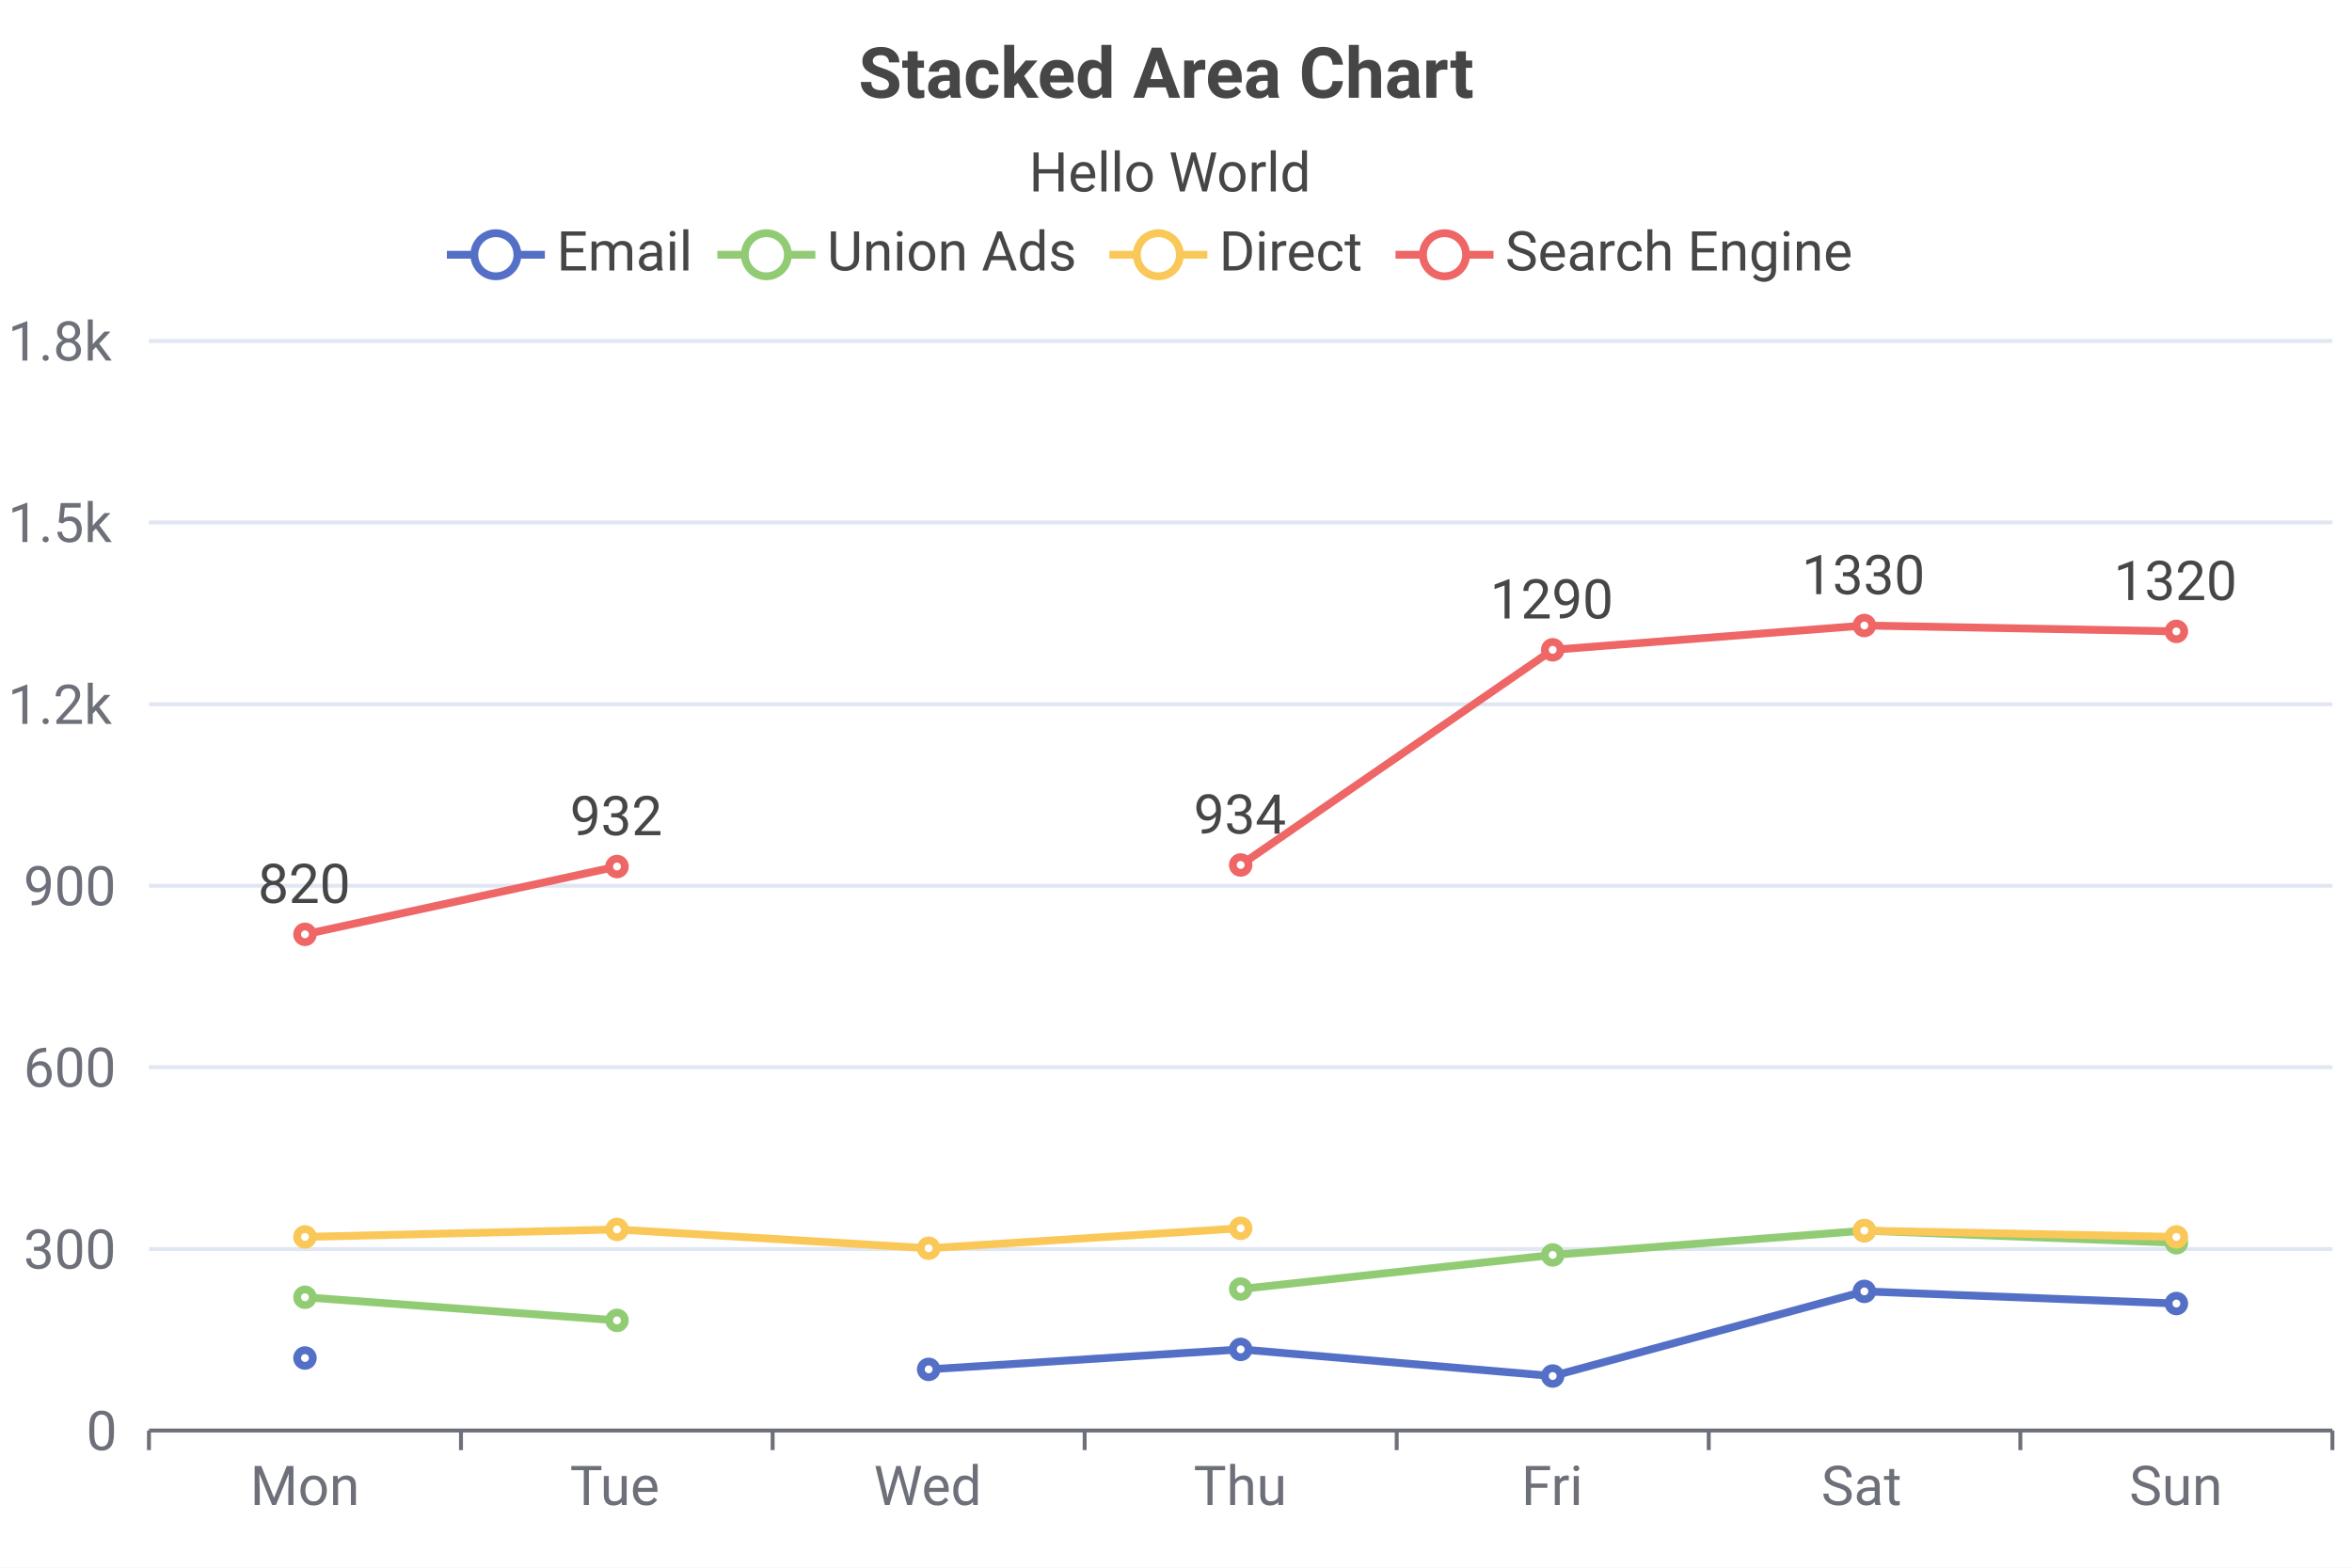
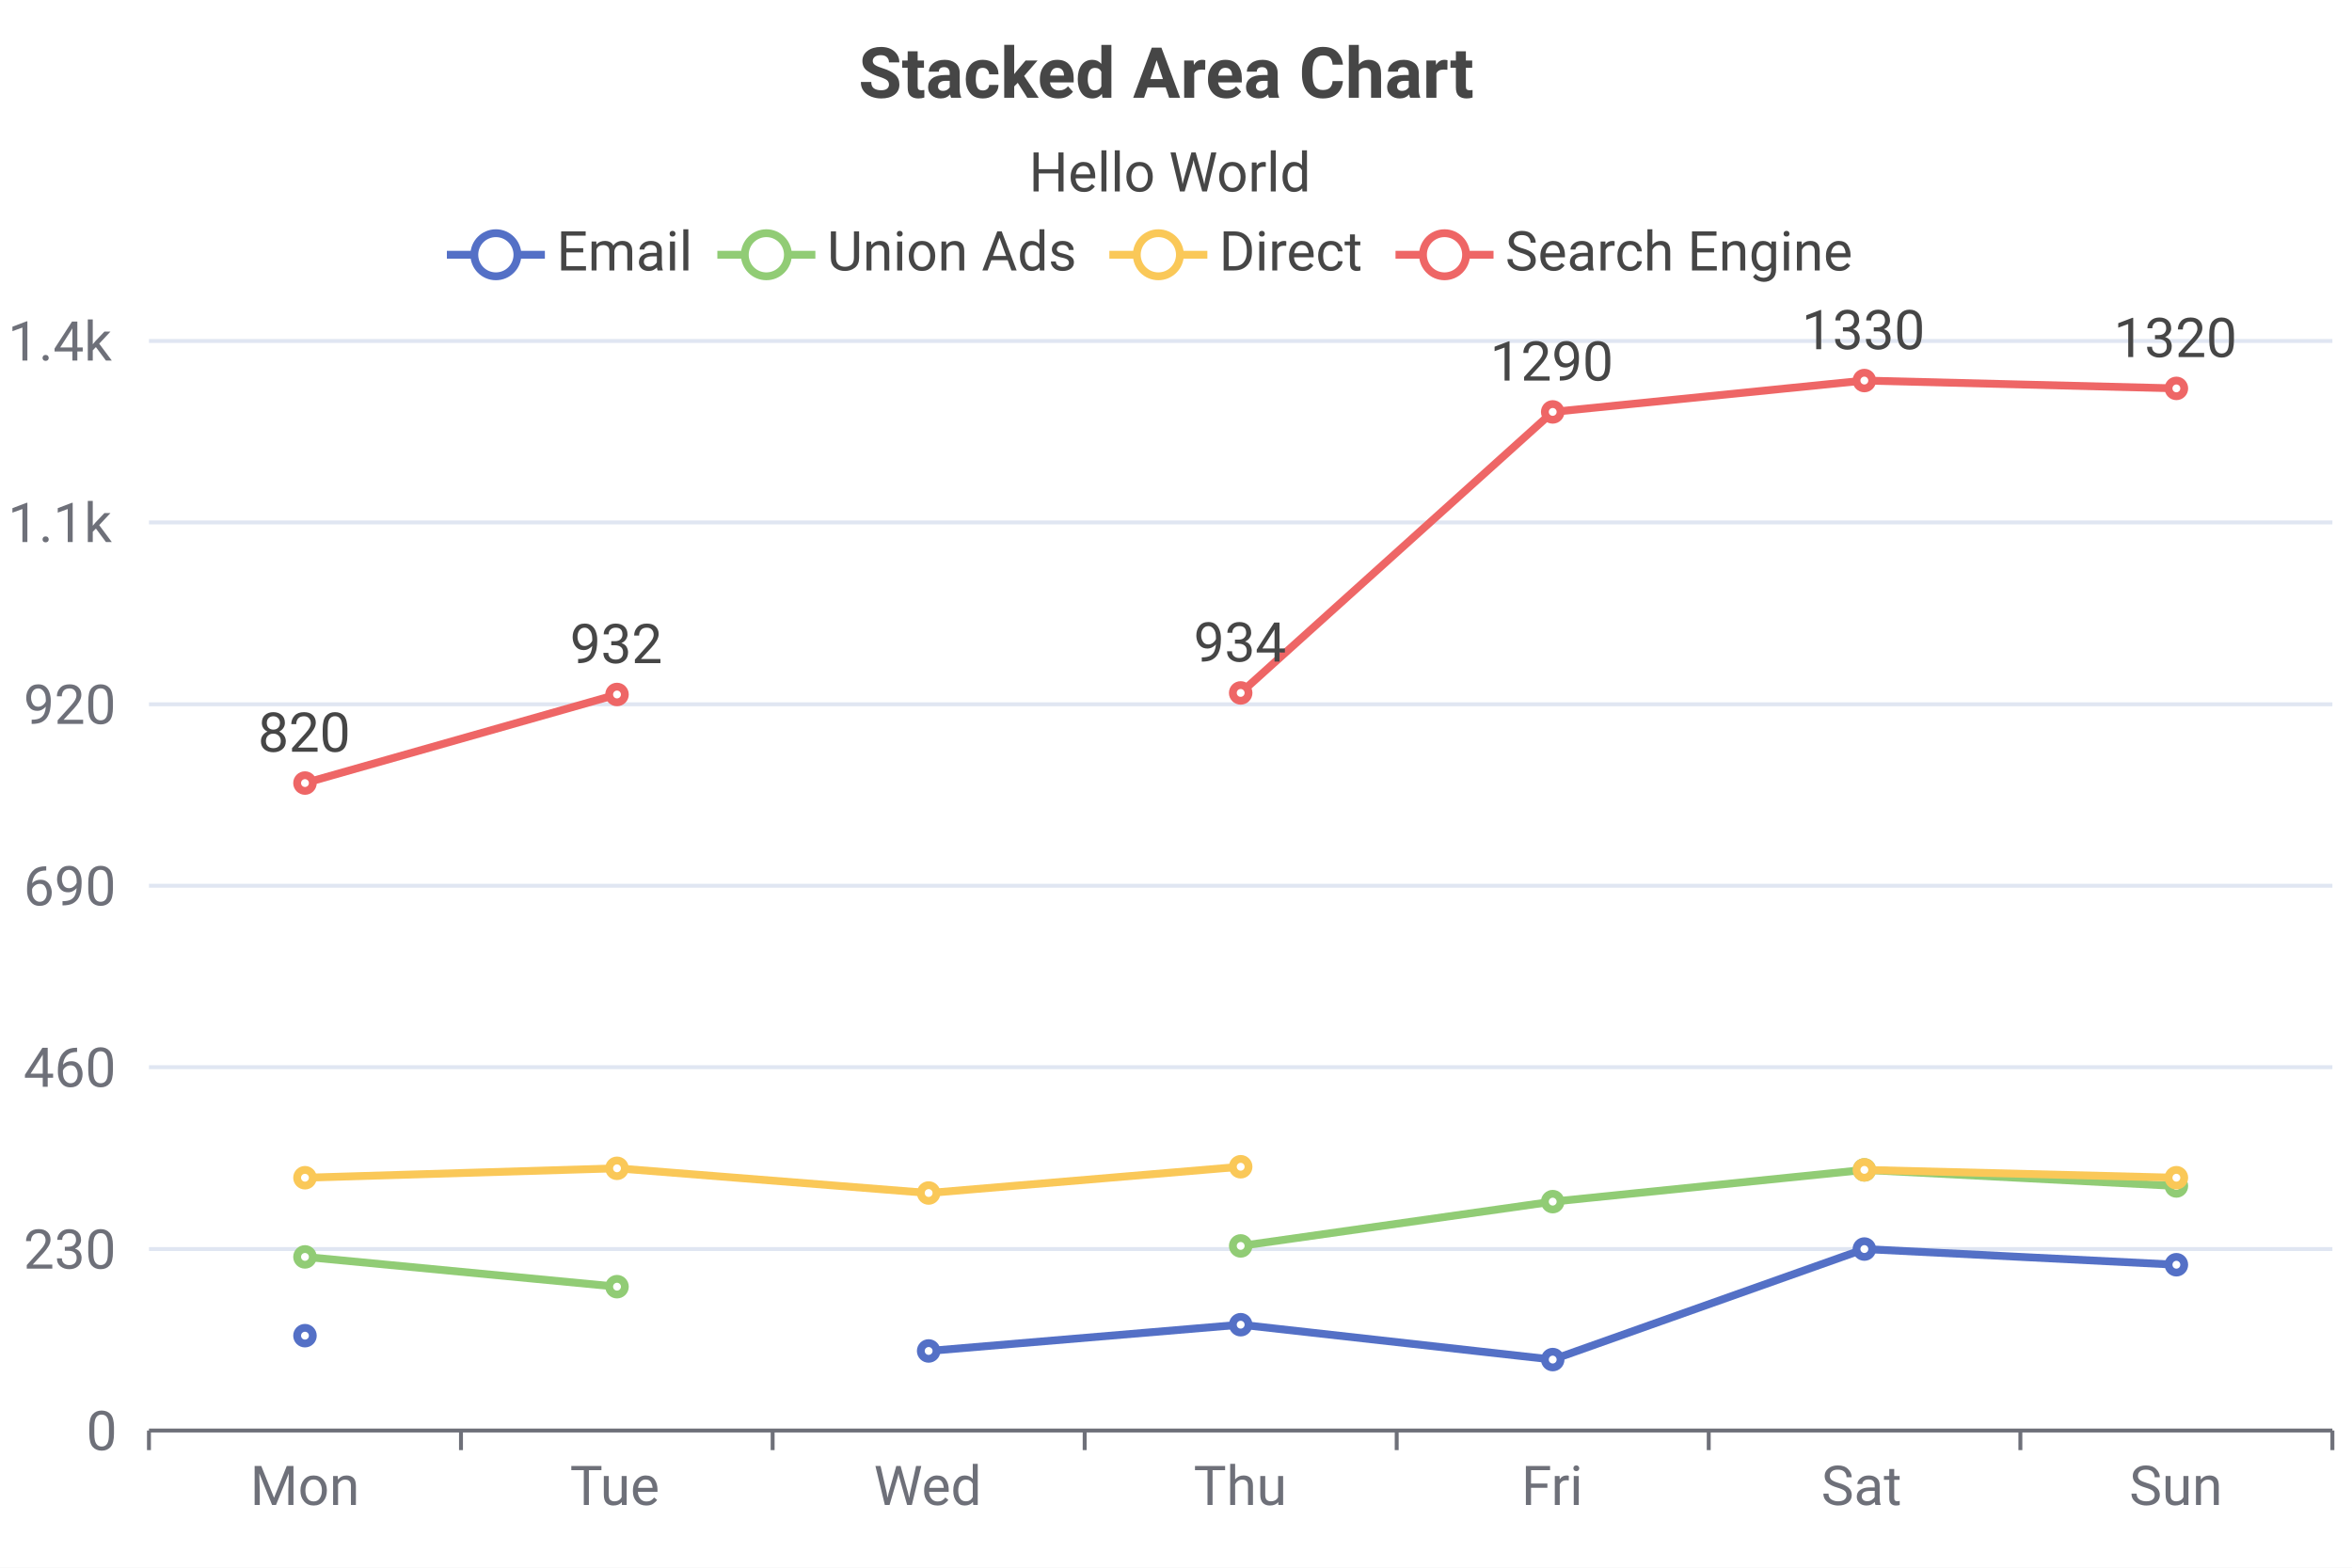
<svg xmlns="http://www.w3.org/2000/svg" width="600" height="400" viewBox="0 0 600 400">
  <rect x="0" y="0" width="600" height="400" fill="#FFFFFF" />
  <text font-size="18" x="219" y="5" dy="15" font-weight="bold" dominant-baseline="middle" font-family="Roboto" fill="#464646">
Stacked Area Chart
</text>
  <text font-size="14" x="262.5" y="35" dy="10" dominant-baseline="middle" font-family="Roboto" fill="#464646">
Hello World
</text>
  <g>
    <line stroke-width="2" x1="114" y1="65" x2="139" y2="65" stroke="#5470C6" />
    <circle cx="126.5" cy="65" r="5.5" stroke-width="2" stroke="#5470C6" fill="#FFFFFF" />
    <text font-size="14" x="142" y="69" font-family="Roboto" fill="#464646">
Email
</text>
  </g>
  <g>
    <line stroke-width="2" x1="183" y1="65" x2="208" y2="65" stroke="#91CC75" />
    <circle cx="195.5" cy="65" r="5.5" stroke-width="2" stroke="#91CC75" fill="#FFFFFF" />
    <text font-size="14" x="211" y="69" font-family="Roboto" fill="#464646">
Union Ads
</text>
  </g>
  <g>
    <line stroke-width="2" x1="283" y1="65" x2="308" y2="65" stroke="#FAC858" />
    <circle cx="295.5" cy="65" r="5.5" stroke-width="2" stroke="#FAC858" fill="#FFFFFF" />
    <text font-size="14" x="311" y="69" font-family="Roboto" fill="#464646">
Direct
</text>
  </g>
  <g>
    <line stroke-width="2" x1="356" y1="65" x2="381" y2="65" stroke="#EE6666" />
    <circle cx="368.5" cy="65" r="5.5" stroke-width="2" stroke="#EE6666" fill="#FFFFFF" />
    <text font-size="14" x="384" y="69" font-family="Roboto" fill="#464646">
Search Engine
</text>
  </g>
  <g stroke="#E0E6F2">
    <line stroke-width="1" x1="38" y1="87" x2="595" y2="87" />
    <line stroke-width="1" x1="38" y1="133.3" x2="595" y2="133.3" />
    <line stroke-width="1" x1="38" y1="179.7" x2="595" y2="179.7" />
    <line stroke-width="1" x1="38" y1="226" x2="595" y2="226" />
    <line stroke-width="1" x1="38" y1="272.3" x2="595" y2="272.3" />
    <line stroke-width="1" x1="38" y1="318.7" x2="595" y2="318.7" />
  </g>
  <g>
    <text font-size="14" x="2" y="92" font-family="Roboto" fill="#6E7079">
- 1.8k
+ 1.4k
</text>
    <text font-size="14" x="2" y="138.3" font-family="Roboto" fill="#6E7079">
- 1.5k
+ 1.1k
</text>
-     <text font-size="14" x="2" y="184.7" font-family="Roboto" fill="#6E7079">
- 1.2k
+     <text font-size="14" x="6" y="184.7" font-family="Roboto" fill="#6E7079">
+ 920
</text>
    <text font-size="14" x="6" y="231" font-family="Roboto" fill="#6E7079">
- 900
+ 690
</text>
    <text font-size="14" x="6" y="277.3" font-family="Roboto" fill="#6E7079">
- 600
+ 460
</text>
    <text font-size="14" x="6" y="323.7" font-family="Roboto" fill="#6E7079">
- 300
+ 230
</text>
    <text font-size="14" x="22" y="370" font-family="Roboto" fill="#6E7079">
0
</text>
  </g>
  <g>
    <g stroke="#6E7079">
      <line stroke-width="1" x1="38" y1="365" x2="595" y2="365" />
      <line stroke-width="1" x1="38" y1="365" x2="38" y2="370" />
      <line stroke-width="1" x1="117.6" y1="365" x2="117.6" y2="370" />
      <line stroke-width="1" x1="197.1" y1="365" x2="197.1" y2="370" />
      <line stroke-width="1" x1="276.7" y1="365" x2="276.7" y2="370" />
      <line stroke-width="1" x1="356.3" y1="365" x2="356.3" y2="370" />
      <line stroke-width="1" x1="435.9" y1="365" x2="435.9" y2="370" />
      <line stroke-width="1" x1="515.4" y1="365" x2="515.4" y2="370" />
      <line stroke-width="1" x1="595" y1="365" x2="595" y2="370" />
    </g>
    <text font-size="14" x="63.8" y="384" font-family="Roboto" fill="#6E7079">
Mon
</text>
    <text font-size="14" x="145.4" y="384" font-family="Roboto" fill="#6E7079">
Tue
</text>
    <text font-size="14" x="222.9" y="384" font-family="Roboto" fill="#6E7079">
Wed
</text>
    <text font-size="14" x="304.5" y="384" font-family="Roboto" fill="#6E7079">
Thu
</text>
    <text font-size="14" x="388.1" y="384" font-family="Roboto" fill="#6E7079">
Fri
</text>
    <text font-size="14" x="464.6" y="384" font-family="Roboto" fill="#6E7079">
Sat
</text>
    <text font-size="14" x="543.2" y="384" font-family="Roboto" fill="#6E7079">
Sun
</text>
  </g>
  <g>
-     <path d="M 77.8 346.5" stroke-width="2" fill="none" stroke="#5470C6" />
-     <circle cx="77.8" cy="346.5" r="2" stroke-width="2" stroke="#5470C6" fill="#FFFFFF" />
+     <path d="M 77.8 340.8" stroke-width="2" fill="none" stroke="#5470C6" />
+     <circle cx="77.8" cy="340.8" r="2" stroke-width="2" stroke="#5470C6" fill="#FFFFFF" />
  </g>
  <g>
-     <path d="M 236.9 349.4 L 316.5 344.3 L 396.1 351.1 L 475.6 329.5 L 555.2 332.6" stroke-width="2" fill="none" stroke="#5470C6" />
-     <circle cx="236.9" cy="349.4" r="2" stroke-width="2" stroke="#5470C6" fill="#FFFFFF" />
-     <circle cx="316.5" cy="344.3" r="2" stroke-width="2" stroke="#5470C6" fill="#FFFFFF" />
-     <circle cx="396.1" cy="351.1" r="2" stroke-width="2" stroke="#5470C6" fill="#FFFFFF" />
-     <circle cx="475.6" cy="329.5" r="2" stroke-width="2" stroke="#5470C6" fill="#FFFFFF" />
-     <circle cx="555.2" cy="332.6" r="2" stroke-width="2" stroke="#5470C6" fill="#FFFFFF" />
+     <path d="M 236.9 344.7 L 316.5 338 L 396.1 346.9 L 475.6 318.7 L 555.2 322.7" stroke-width="2" fill="none" stroke="#5470C6" />
+     <circle cx="236.9" cy="344.7" r="2" stroke-width="2" stroke="#5470C6" fill="#FFFFFF" />
+     <circle cx="316.5" cy="338" r="2" stroke-width="2" stroke="#5470C6" fill="#FFFFFF" />
+     <circle cx="396.1" cy="346.9" r="2" stroke-width="2" stroke="#5470C6" fill="#FFFFFF" />
+     <circle cx="475.6" cy="318.7" r="2" stroke-width="2" stroke="#5470C6" fill="#FFFFFF" />
+     <circle cx="555.2" cy="322.7" r="2" stroke-width="2" stroke="#5470C6" fill="#FFFFFF" />
  </g>
  <g>
-     <path d="M 77.8 331 L 157.4 336.9" stroke-width="2" fill="none" stroke="#91CC75" />
-     <circle cx="77.8" cy="331" r="2" stroke-width="2" stroke="#91CC75" fill="#FFFFFF" />
-     <circle cx="157.4" cy="336.9" r="2" stroke-width="2" stroke="#91CC75" fill="#FFFFFF" />
+     <path d="M 77.8 320.7 L 157.4 328.3" stroke-width="2" fill="none" stroke="#91CC75" />
+     <circle cx="77.8" cy="320.7" r="2" stroke-width="2" stroke="#91CC75" fill="#FFFFFF" />
+     <circle cx="157.4" cy="328.3" r="2" stroke-width="2" stroke="#91CC75" fill="#FFFFFF" />
  </g>
  <g>
-     <path d="M 316.5 328.9 L 396.1 320.2 L 475.6 314 L 555.2 317.1" stroke-width="2" fill="none" stroke="#91CC75" />
-     <circle cx="316.5" cy="328.9" r="2" stroke-width="2" stroke="#91CC75" fill="#FFFFFF" />
-     <circle cx="396.1" cy="320.2" r="2" stroke-width="2" stroke="#91CC75" fill="#FFFFFF" />
-     <circle cx="475.6" cy="314" r="2" stroke-width="2" stroke="#91CC75" fill="#FFFFFF" />
-     <circle cx="555.2" cy="317.1" r="2" stroke-width="2" stroke="#91CC75" fill="#FFFFFF" />
+     <path d="M 316.5 317.9 L 396.1 306.6 L 475.6 298.5 L 555.2 302.6" stroke-width="2" fill="none" stroke="#91CC75" />
+     <circle cx="316.5" cy="317.9" r="2" stroke-width="2" stroke="#91CC75" fill="#FFFFFF" />
+     <circle cx="396.1" cy="306.6" r="2" stroke-width="2" stroke="#91CC75" fill="#FFFFFF" />
+     <circle cx="475.6" cy="298.5" r="2" stroke-width="2" stroke="#91CC75" fill="#FFFFFF" />
+     <circle cx="555.2" cy="302.6" r="2" stroke-width="2" stroke="#91CC75" fill="#FFFFFF" />
  </g>
  <g>
-     <path d="M 77.8 315.6 L 157.4 313.7 L 236.9 318.5 L 316.5 313.4" stroke-width="2" fill="none" stroke="#FAC858" />
-     <circle cx="77.8" cy="315.6" r="2" stroke-width="2" stroke="#FAC858" fill="#FFFFFF" />
-     <circle cx="157.4" cy="313.7" r="2" stroke-width="2" stroke="#FAC858" fill="#FFFFFF" />
-     <circle cx="236.9" cy="318.5" r="2" stroke-width="2" stroke="#FAC858" fill="#FFFFFF" />
-     <circle cx="316.5" cy="313.4" r="2" stroke-width="2" stroke="#FAC858" fill="#FFFFFF" />
+     <path d="M 77.8 300.5 L 157.4 298.1 L 236.9 304.4 L 316.5 297.7" stroke-width="2" fill="none" stroke="#FAC858" />
+     <circle cx="77.8" cy="300.5" r="2" stroke-width="2" stroke="#FAC858" fill="#FFFFFF" />
+     <circle cx="157.4" cy="298.1" r="2" stroke-width="2" stroke="#FAC858" fill="#FFFFFF" />
+     <circle cx="236.9" cy="304.4" r="2" stroke-width="2" stroke="#FAC858" fill="#FFFFFF" />
+     <circle cx="316.5" cy="297.7" r="2" stroke-width="2" stroke="#FAC858" fill="#FFFFFF" />
  </g>
  <g>
-     <path d="M 475.6 314 L 555.2 315.6" stroke-width="2" fill="none" stroke="#FAC858" />
-     <circle cx="475.6" cy="314" r="2" stroke-width="2" stroke="#FAC858" fill="#FFFFFF" />
-     <circle cx="555.2" cy="315.6" r="2" stroke-width="2" stroke="#FAC858" fill="#FFFFFF" />
+     <path d="M 475.6 298.5 L 555.2 300.5" stroke-width="2" fill="none" stroke="#FAC858" />
+     <circle cx="475.6" cy="298.5" r="2" stroke-width="2" stroke="#FAC858" fill="#FFFFFF" />
+     <circle cx="555.2" cy="300.5" r="2" stroke-width="2" stroke="#FAC858" fill="#FFFFFF" />
  </g>
  <g>
-     <path d="M 77.8 238.4 L 157.4 221.1" stroke-width="2" fill="none" stroke="#EE6666" />
-     <circle cx="77.8" cy="238.4" r="2" stroke-width="2" stroke="#EE6666" fill="#FFFFFF" />
-     <circle cx="157.4" cy="221.1" r="2" stroke-width="2" stroke="#EE6666" fill="#FFFFFF" />
+     <path d="M 77.8 199.8 L 157.4 177.2" stroke-width="2" fill="none" stroke="#EE6666" />
+     <circle cx="77.8" cy="199.8" r="2" stroke-width="2" stroke="#EE6666" fill="#FFFFFF" />
+     <circle cx="157.4" cy="177.2" r="2" stroke-width="2" stroke="#EE6666" fill="#FFFFFF" />
  </g>
  <g>
-     <path d="M 316.5 220.7 L 396.1 165.8 L 475.6 159.6 L 555.2 161.1" stroke-width="2" fill="none" stroke="#EE6666" />
-     <circle cx="316.5" cy="220.7" r="2" stroke-width="2" stroke="#EE6666" fill="#FFFFFF" />
-     <circle cx="396.1" cy="165.8" r="2" stroke-width="2" stroke="#EE6666" fill="#FFFFFF" />
-     <circle cx="475.6" cy="159.6" r="2" stroke-width="2" stroke="#EE6666" fill="#FFFFFF" />
-     <circle cx="555.2" cy="161.1" r="2" stroke-width="2" stroke="#EE6666" fill="#FFFFFF" />
+     <path d="M 316.5 176.8 L 396.1 105.1 L 475.6 97.1 L 555.2 99.1" stroke-width="2" fill="none" stroke="#EE6666" />
+     <circle cx="316.5" cy="176.8" r="2" stroke-width="2" stroke="#EE6666" fill="#FFFFFF" />
+     <circle cx="396.1" cy="105.1" r="2" stroke-width="2" stroke="#EE6666" fill="#FFFFFF" />
+     <circle cx="475.6" cy="97.1" r="2" stroke-width="2" stroke="#EE6666" fill="#FFFFFF" />
+     <circle cx="555.2" cy="99.1" r="2" stroke-width="2" stroke="#EE6666" fill="#FFFFFF" />
  </g>
-   <text font-size="14" x="77.8" y="238.4" dx="-12" dy="-8" font-family="Roboto" fill="#464646">
+   <text font-size="14" x="77.8" y="199.8" dx="-12" dy="-8" font-family="Roboto" fill="#464646">
820
</text>
-   <text font-size="14" x="157.4" y="221.1" dx="-12" dy="-8" font-family="Roboto" fill="#464646">
+   <text font-size="14" x="157.4" y="177.2" dx="-12" dy="-8" font-family="Roboto" fill="#464646">
932
</text>
-   <text font-size="14" x="316.5" y="220.7" dx="-12" dy="-8" font-family="Roboto" fill="#464646">
+   <text font-size="14" x="316.5" y="176.8" dx="-12" dy="-8" font-family="Roboto" fill="#464646">
934
</text>
-   <text font-size="14" x="396.1" y="165.8" dx="-16" dy="-8" font-family="Roboto" fill="#464646">
+   <text font-size="14" x="396.1" y="105.1" dx="-16" dy="-8" font-family="Roboto" fill="#464646">
1290
</text>
-   <text font-size="14" x="475.6" y="159.6" dx="-16" dy="-8" font-family="Roboto" fill="#464646">
+   <text font-size="14" x="475.6" y="97.1" dx="-16" dy="-8" font-family="Roboto" fill="#464646">
1330
</text>
-   <text font-size="14" x="555.2" y="161.1" dx="-16" dy="-8" font-family="Roboto" fill="#464646">
+   <text font-size="14" x="555.2" y="99.1" dx="-16" dy="-8" font-family="Roboto" fill="#464646">
1320
</text>
</svg>
